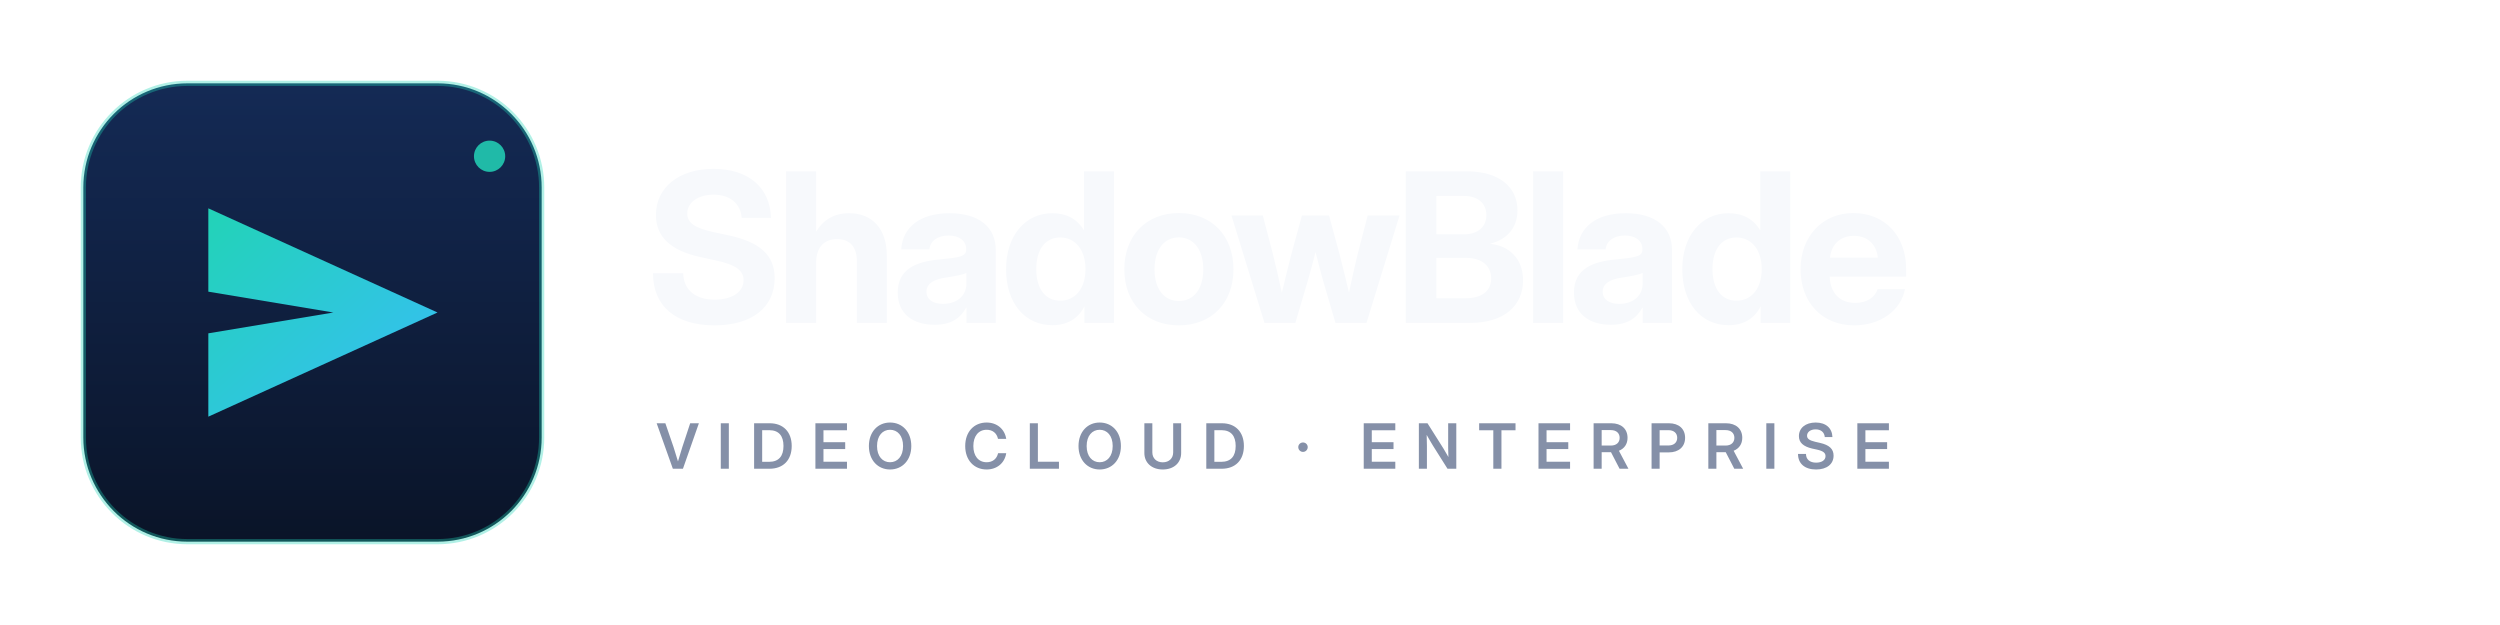
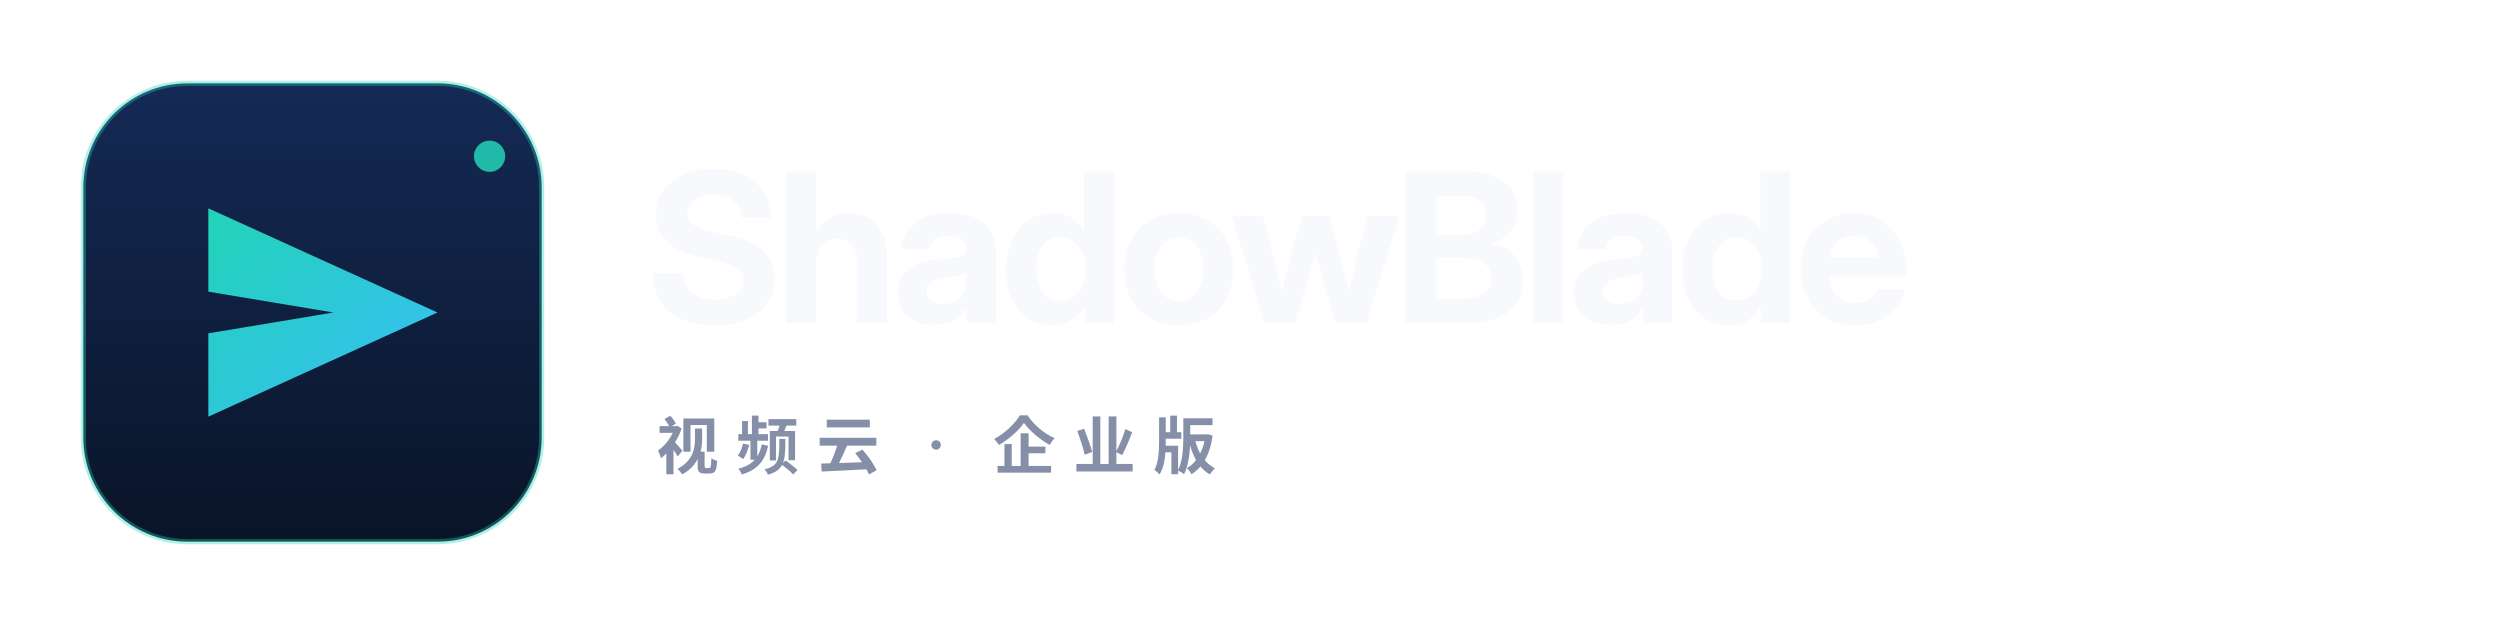
<svg xmlns="http://www.w3.org/2000/svg" viewBox="0 0 480 120" width="480" height="120" role="img" aria-label="ShadowBlade · Video Cloud">
  <defs>
    <linearGradient id="sb-logo-mark" x1="0" y1="0" x2="1" y2="1">
      <stop offset="0%" stop-color="#22D3B7" />
      <stop offset="100%" stop-color="#38BDF8" />
    </linearGradient>
    <linearGradient id="sb-logo-mark-glow" x1="0" y1="0" x2="0" y2="1">
      <stop offset="0%" stop-color="#142A55" />
      <stop offset="100%" stop-color="#0A1428" />
    </linearGradient>
    <linearGradient id="sb-logo-blade" x1="0" y1="0" x2="1" y2="1">
      <stop offset="0%" stop-color="#22D3B7" />
      <stop offset="100%" stop-color="#38BDF8" />
    </linearGradient>
  </defs>
  <g transform="translate(16 16)">
    <rect width="88" height="88" rx="20" fill="url(#sb-logo-mark-glow)" stroke="rgba(34,211,183,0.35)" stroke-width="1" />
    <g transform="translate(20 20) scale(2)">
      <path d="M2 2L24 12L2 22V14L14 12L2 10V2Z" fill="url(#sb-logo-blade)" />
    </g>
    <circle cx="78" cy="14" r="3" fill="#22D3B7" opacity="0.85" />
  </g>
  <g transform="translate(124 0)" fill="#F7F9FC" font-family="Inter Display, Inter, sans-serif">
    <text x="0" y="62" font-size="40" font-weight="700" letter-spacing="-1.2">ShadowBlade</text>
-     <text x="2" y="90" font-size="12" font-weight="600" letter-spacing="3.4" fill="#8590A8">VIDEO CLOUD · ENTERPRISE</text>
+     <text x="2" y="90" font-size="12" font-weight="600" letter-spacing="3.4" fill="#8590A8">视频云 · 企业版</text>
  </g>
</svg>
